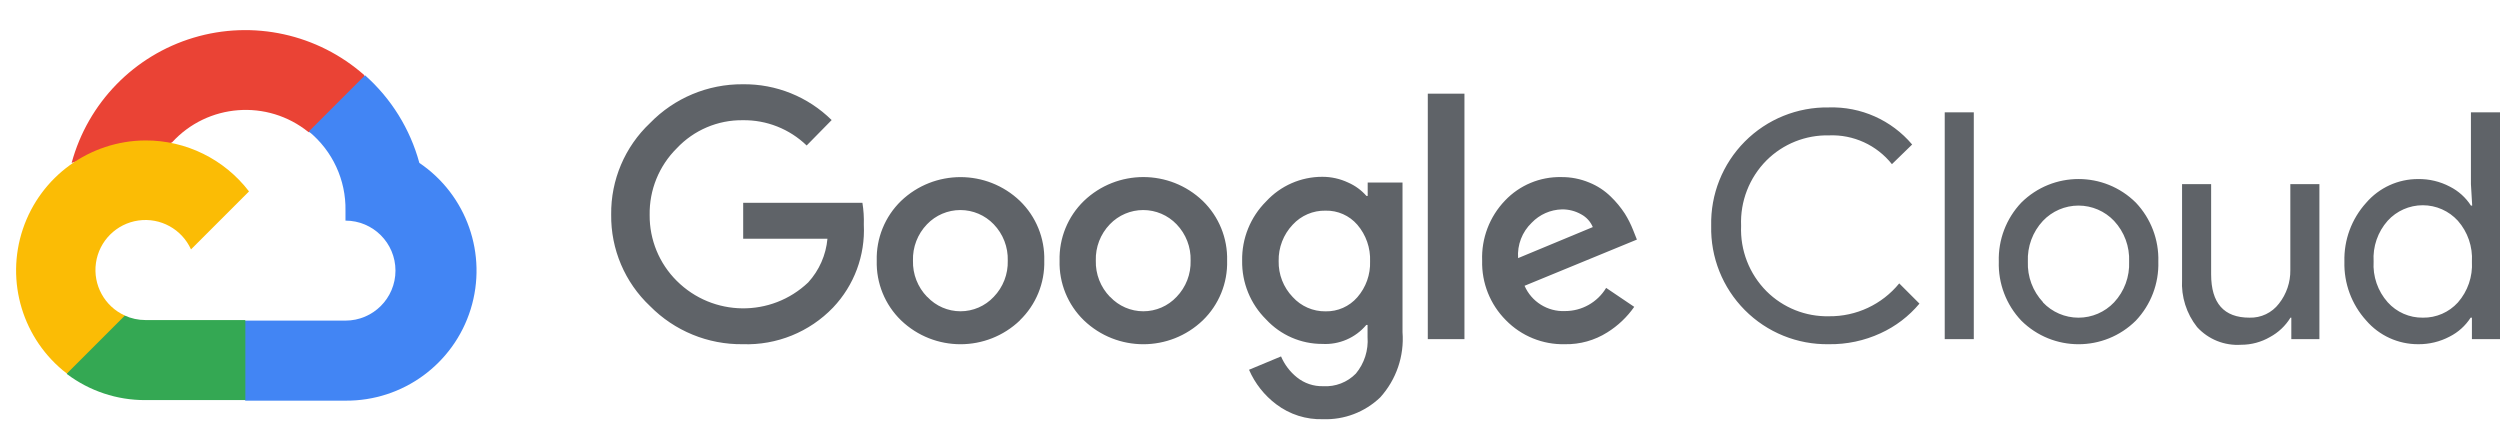
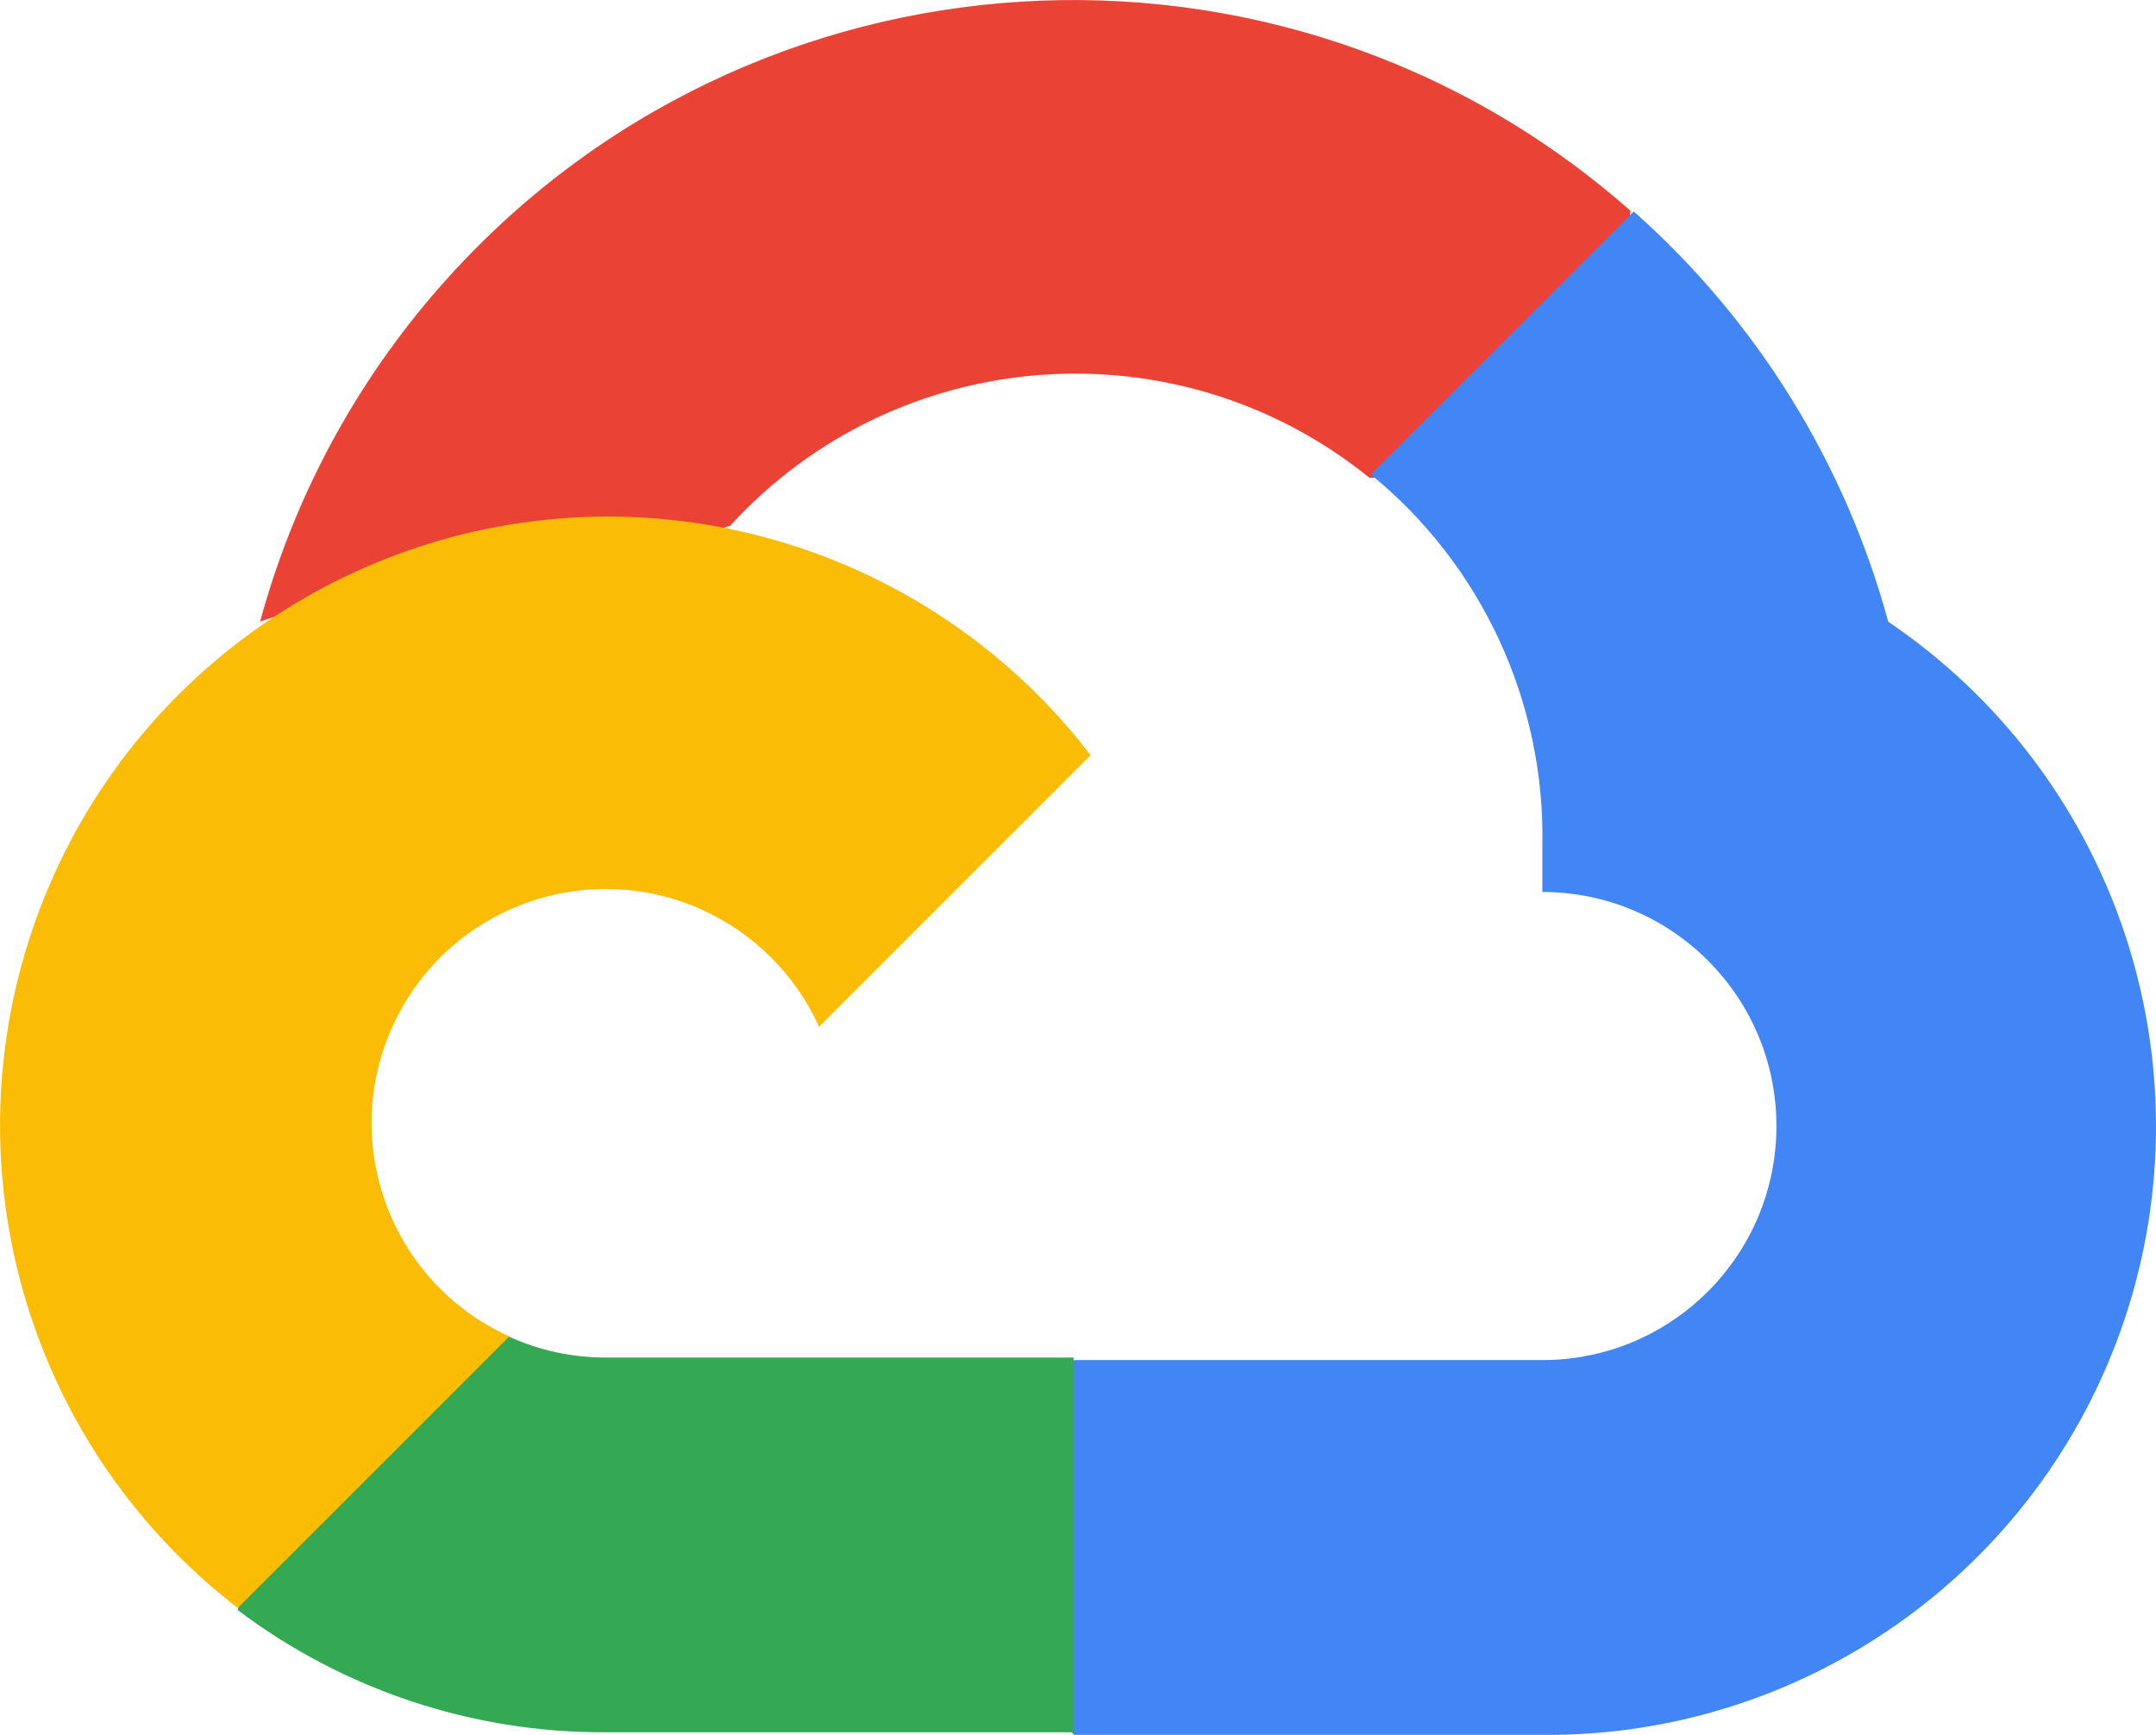
- <svg xmlns="http://www.w3.org/2000/svg" viewBox="-0.101 -1.347 178.021 29.883" width="2500" height="438">
-   <path d="M21.85 7.41h1l2.85-2.85.14-1.21A12.81 12.81 0 0 0 5 9.6a1.55 1.55 0 0 1 1-.06l5.7-.94s.29-.48.44-.45a7.11 7.11 0 0 1 9.73-.74z" fill="#ea4335" />
-   <path d="M29.76 9.6a12.84 12.84 0 0 0-3.87-6.24l-4 4A7.11 7.11 0 0 1 24.5 13v.71a3.56 3.56 0 1 1 0 7.12h-7.12l-.71.72v4.27l.71.71h7.12A9.26 9.26 0 0 0 29.76 9.6z" fill="#4285f4" />
-   <path d="M10.25 26.49h7.12v-5.7h-7.12a3.54 3.54 0 0 1-1.47-.32l-1 .31-2.87 2.85-.25 1a9.21 9.21 0 0 0 5.59 1.86z" fill="#34a853" />
-   <path d="M10.25 8a9.26 9.26 0 0 0-5.59 16.6l4.13-4.13a3.56 3.56 0 1 1 4.71-4.71l4.13-4.13A9.25 9.25 0 0 0 10.25 8z" fill="#fbbc05" />
-   <g fill="#5f6368">
-     <path d="M52.79 22.51a9.11 9.11 0 0 1-6.6-2.71 8.8 8.8 0 0 1-2.77-6.52 8.81 8.81 0 0 1 2.77-6.52A9.11 9.11 0 0 1 52.79 4a8.84 8.84 0 0 1 6.33 2.55l-1.78 1.81a6.41 6.41 0 0 0-4.55-1.8 6.34 6.34 0 0 0-4.7 2 6.53 6.53 0 0 0-1.93 4.75A6.53 6.53 0 0 0 48.09 18a6.71 6.71 0 0 0 9.36.11A5.32 5.32 0 0 0 58.82 15h-6v-2.56h8.49a8.12 8.12 0 0 1 .1 1.56 8 8 0 0 1-2.19 5.9 8.51 8.51 0 0 1-6.43 2.61zm19.74-1.7a6.12 6.12 0 0 1-8.47 0 5.7 5.7 0 0 1-1.73-4.25 5.71 5.71 0 0 1 1.73-4.25 6.13 6.13 0 0 1 8.47 0 5.71 5.71 0 0 1 1.73 4.25 5.7 5.7 0 0 1-1.74 4.25zm-6.6-1.67a3.24 3.24 0 0 0 4.73 0 3.56 3.56 0 0 0 1-2.58 3.57 3.57 0 0 0-1-2.59 3.29 3.29 0 0 0-4.75 0 3.57 3.57 0 0 0-1 2.59 3.56 3.56 0 0 0 1.01 2.58zm19.62 1.67a6.12 6.12 0 0 1-8.47 0 5.7 5.7 0 0 1-1.73-4.25 5.71 5.71 0 0 1 1.73-4.25 6.12 6.12 0 0 1 8.47 0 5.71 5.71 0 0 1 1.73 4.25 5.7 5.7 0 0 1-1.73 4.25zm-6.6-1.67a3.24 3.24 0 0 0 4.73 0 3.56 3.56 0 0 0 1-2.58 3.57 3.57 0 0 0-1-2.59 3.29 3.29 0 0 0-4.75 0 3.57 3.57 0 0 0-1 2.59 3.56 3.56 0 0 0 1.01 2.58zm15.16 8.71a5.24 5.24 0 0 1-3.33-1.06 6.13 6.13 0 0 1-1.94-2.46l2.28-.95a3.84 3.84 0 0 0 1.13 1.49 2.85 2.85 0 0 0 1.87.63 3 3 0 0 0 2.33-.9 3.65 3.65 0 0 0 .83-2.6v-.86h-.09a3.81 3.81 0 0 1-3.13 1.35 5.43 5.43 0 0 1-4-1.74 5.75 5.75 0 0 1-1.71-4.19 5.81 5.81 0 0 1 1.71-4.22 5.42 5.42 0 0 1 4-1.75 4.3 4.3 0 0 1 1.84.41 3.7 3.7 0 0 1 1.3.95h.09V11h2.48v10.65a6.21 6.21 0 0 1-1.59 4.65 5.6 5.6 0 0 1-4.07 1.55zm.18-7.68a2.91 2.91 0 0 0 2.26-1 3.7 3.7 0 0 0 .91-2.56 3.78 3.78 0 0 0-.91-2.61 2.9 2.9 0 0 0-2.26-1 3.09 3.09 0 0 0-2.34 1 3.65 3.65 0 0 0-1 2.59 3.58 3.58 0 0 0 1 2.56 3.1 3.1 0 0 0 2.34 1.02zm9.89-15.5v17.48h-2.61V4.67zm7.16 17.84a5.68 5.68 0 0 1-4.21-1.71 5.79 5.79 0 0 1-1.69-4.24 5.86 5.86 0 0 1 1.63-4.28 5.36 5.36 0 0 1 4-1.67 5.05 5.05 0 0 1 2 .39 4.71 4.71 0 0 1 1.53 1 7 7 0 0 1 1 1.21 7.15 7.15 0 0 1 .59 1.17l.27.68-8 3.29a3 3 0 0 0 2.88 1.8 3.41 3.41 0 0 0 2.93-1.65l2 1.35a6.59 6.59 0 0 1-1.92 1.82 5.44 5.44 0 0 1-3.01.84zM108 16.38l5.32-2.21a1.84 1.84 0 0 0-.83-.91 2.71 2.71 0 0 0-1.37-.35 3.09 3.09 0 0 0-2.15.95 3.17 3.17 0 0 0-.97 2.52zM130.13 22.51a8.24 8.24 0 0 1-8.38-8.43 8.24 8.24 0 0 1 8.38-8.43 7.46 7.46 0 0 1 5.93 2.64l-1.44 1.4a5.44 5.44 0 0 0-4.48-2.05 6.11 6.11 0 0 0-4.45 1.78 6.24 6.24 0 0 0-1.81 4.66 6.24 6.24 0 0 0 1.81 4.66 6.11 6.11 0 0 0 4.45 1.78 6.36 6.36 0 0 0 5-2.34l1.44 1.44a7.86 7.86 0 0 1-2.77 2.11 8.48 8.48 0 0 1-3.68.78zM140.45 22.15h-2.07V6h2.07zM143.83 12.43a5.79 5.79 0 0 1 8.16 0 5.85 5.85 0 0 1 1.6 4.2 5.85 5.85 0 0 1-1.6 4.2 5.79 5.79 0 0 1-8.16 0 5.85 5.85 0 0 1-1.6-4.2 5.85 5.85 0 0 1 1.6-4.2zm1.54 7.1a3.49 3.49 0 0 0 5.07 0 4 4 0 0 0 1.07-2.9 4 4 0 0 0-1.07-2.9 3.49 3.49 0 0 0-5.07 0 4 4 0 0 0-1.07 2.9 4 4 0 0 0 1.08 2.89zM165.06 22.15h-2v-1.53H163a3.85 3.85 0 0 1-1.46 1.38 4.08 4.08 0 0 1-2.05.55 3.89 3.89 0 0 1-3.14-1.26 5 5 0 0 1-1.07-3.38v-6.8h2.07v6.42q0 3.09 2.73 3.09a2.54 2.54 0 0 0 2.1-1 3.77 3.77 0 0 0 .81-2.39v-6.12h2.07zM172.09 22.51a4.86 4.86 0 0 1-3.7-1.69 6 6 0 0 1-1.55-4.19 6 6 0 0 1 1.55-4.19 4.86 4.86 0 0 1 3.7-1.69 4.69 4.69 0 0 1 2.26.54 3.83 3.83 0 0 1 1.5 1.35h.09l-.09-1.53V6h2.07v16.15h-2v-1.53h-.09a3.83 3.83 0 0 1-1.5 1.35 4.69 4.69 0 0 1-2.24.54zm.34-1.89a3.3 3.3 0 0 0 2.49-1.08 4.05 4.05 0 0 0 1-2.91 4.05 4.05 0 0 0-1-2.91 3.38 3.38 0 0 0-5 0 4 4 0 0 0-1 2.9 4 4 0 0 0 1 2.9 3.3 3.3 0 0 0 2.51 1.1z" />
+ <svg xmlns="http://www.w3.org/2000/svg" version="1.1" id="Layer_1" x="0px" y="0px" viewBox="0 0 2385.7 1919.9" style="enable-background:new 0 0 2385.7 1919.9;" xml:space="preserve">
+   <style type="text/css">
+ 	.st0{fill:#EA4335;}
+ 	.st1{fill:#4285F4;}
+ 	.st2{fill:#34A853;}
+ 	.st3{fill:#FBBC05;}
+ </style>
+   <g>
+     <path class="st0" d="M1513.8,528.7h72.8l207.4-207.4l10.2-88c-385.9-340.6-975-303.9-1315.6,82C393.9,422.5,325.2,550,287.8,688   c23.1-9.5,48.7-11,72.8-4.4l414.7-68.4c0,0,21.1-34.9,32-32.7c184.5-202.6,495-226.2,708-53.8H1513.8z" />
+     <path class="st1" d="M2089.4,688c-47.7-175.5-145.5-333.3-281.6-454l-291,291c122.9,100.4,192.9,251.7,189.9,410.4v51.7   c143.1,0,259,116,259,259c0,143.1-116,259-259,259h-518.1l-51.7,52.4v310.7l51.7,51.7h518.1c297,2.3,560.5-190.2,648.7-473.8   C2443.4,1162.4,2335.4,854.4,2089.4,688L2089.4,688z" />
+     <path class="st2" d="M669.8,1917h518.1v-414.7H669.8c-36.9,0-73.4-7.9-107-23.3l-72.8,22.5l-208.8,207.4l-18.2,72.8   C380.1,1870.1,523,1917.6,669.8,1917L669.8,1917z" />
+     <path class="st3" d="M669.8,571.6c-287.8,1.7-542.7,186-634.5,458.7c-91.8,272.7-0.3,573.7,227.8,749.1l300.5-300.5   c-130.4-58.9-188.3-212.3-129.4-342.7c58.9-130.4,212.3-188.3,342.7-129.4c57.4,26,103.4,72,129.4,129.4l300.5-300.5   C1078.9,668.6,880.2,570.9,669.8,571.6L669.8,571.6z" />
  </g>
</svg>
